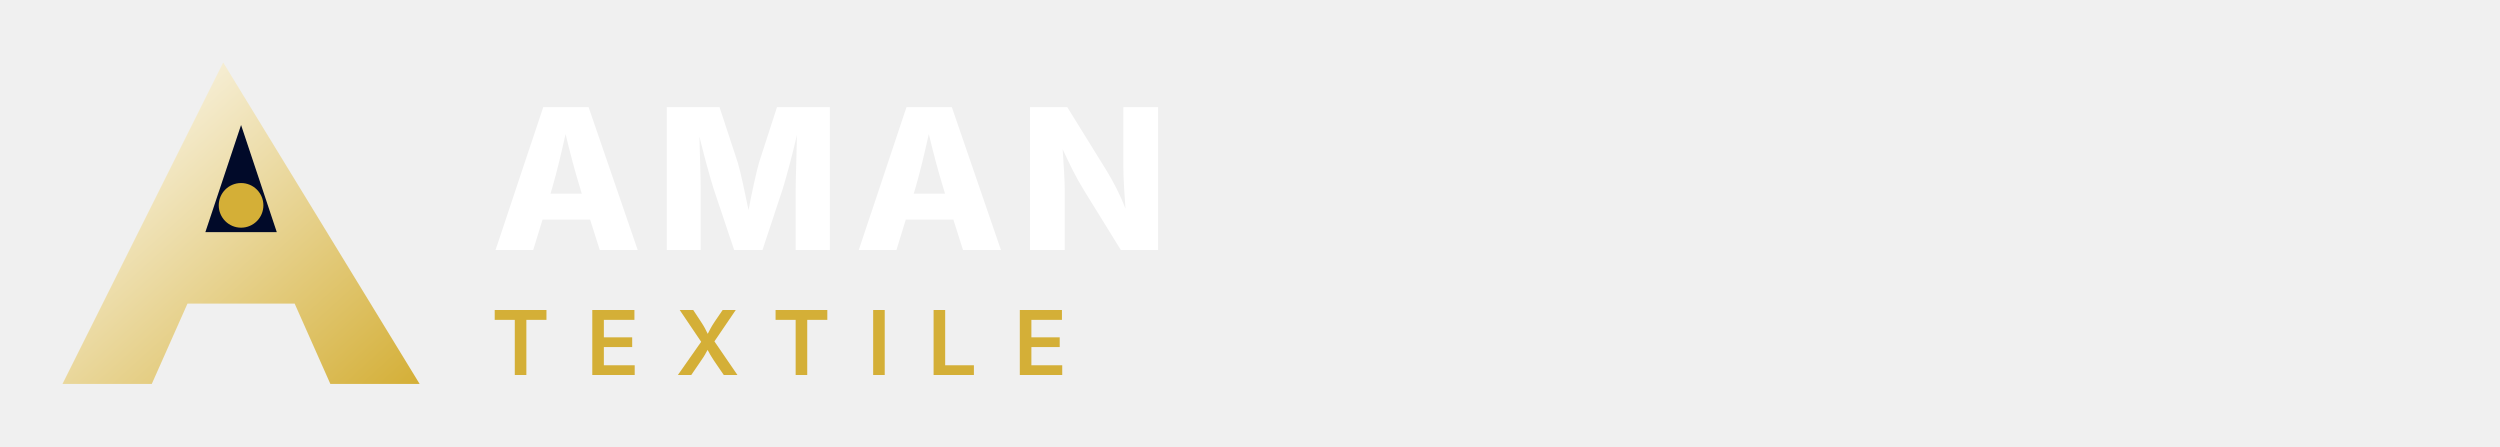
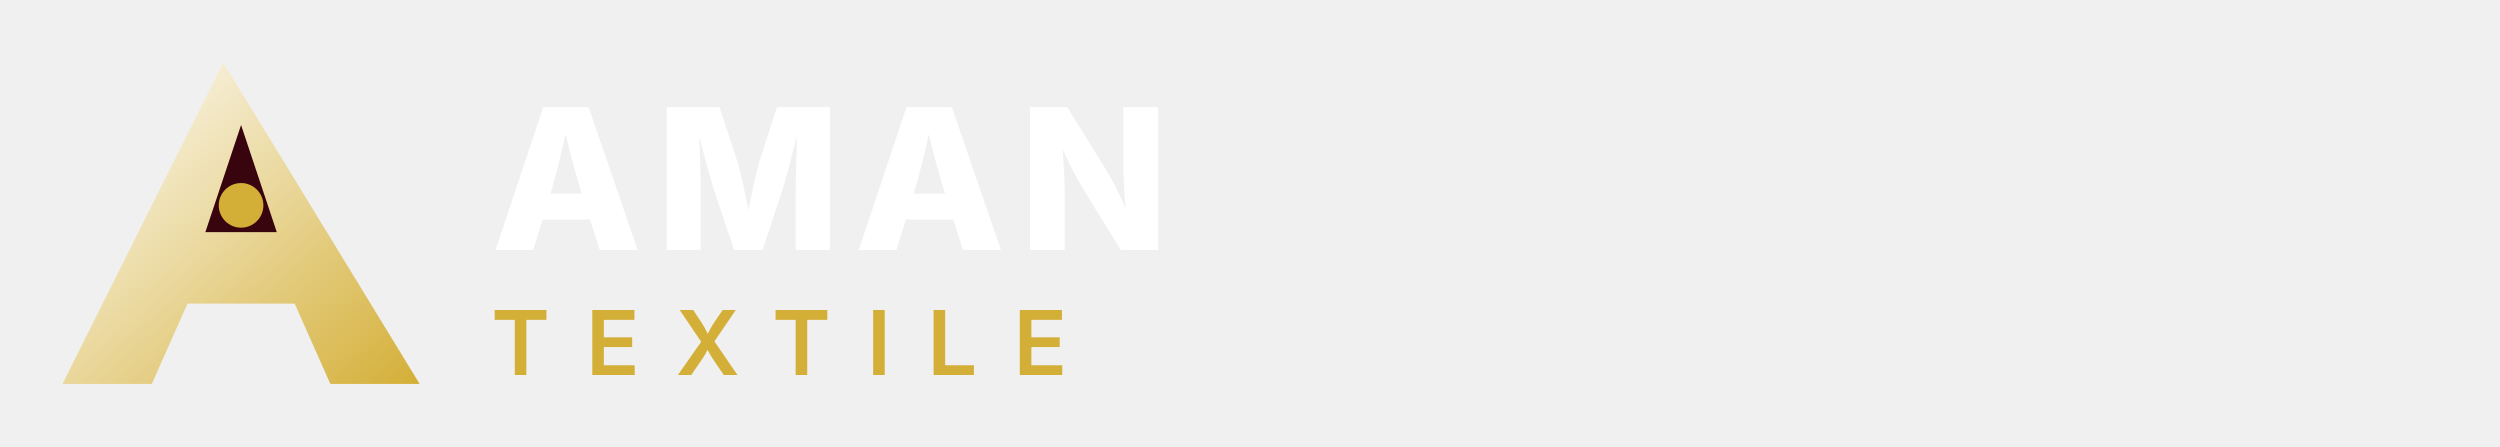
<svg xmlns="http://www.w3.org/2000/svg" viewBox="0 0 280 50" width="280" height="50">
  <defs>
    <linearGradient id="goldGrad" x1="0%" y1="0%" x2="100%" y2="100%">
      <stop offset="0%" stop-color="#FFFFFF" />
      <stop offset="100%" stop-color="#D4AF37" />
    </linearGradient>
  </defs>
  <g transform="translate(5, 5)">
    <polygon points="20,2 2,38 12,38 16,29 28,29 32,38 42,38" fill="url(#goldGrad)" />
-     <polygon points="22,9 26,21 18,21" fill="#010a29" />
+     <polygon points="22,9 26,21 18,21" fill="#38040e" />
    <circle cx="22" cy="18" r="2.5" fill="#D4AF37" />
  </g>
  <text x="55" y="28" font-family="'Poppins', 'Inter', sans-serif" font-weight="800" font-size="22" fill="#FFFFFF" letter-spacing="1.5">AMAN</text>
  <text x="55" y="42" font-family="'Quicksand', 'Inter', sans-serif" font-weight="600" font-size="10" fill="#D4AF37" letter-spacing="4">TEXTILE</text>
</svg>
